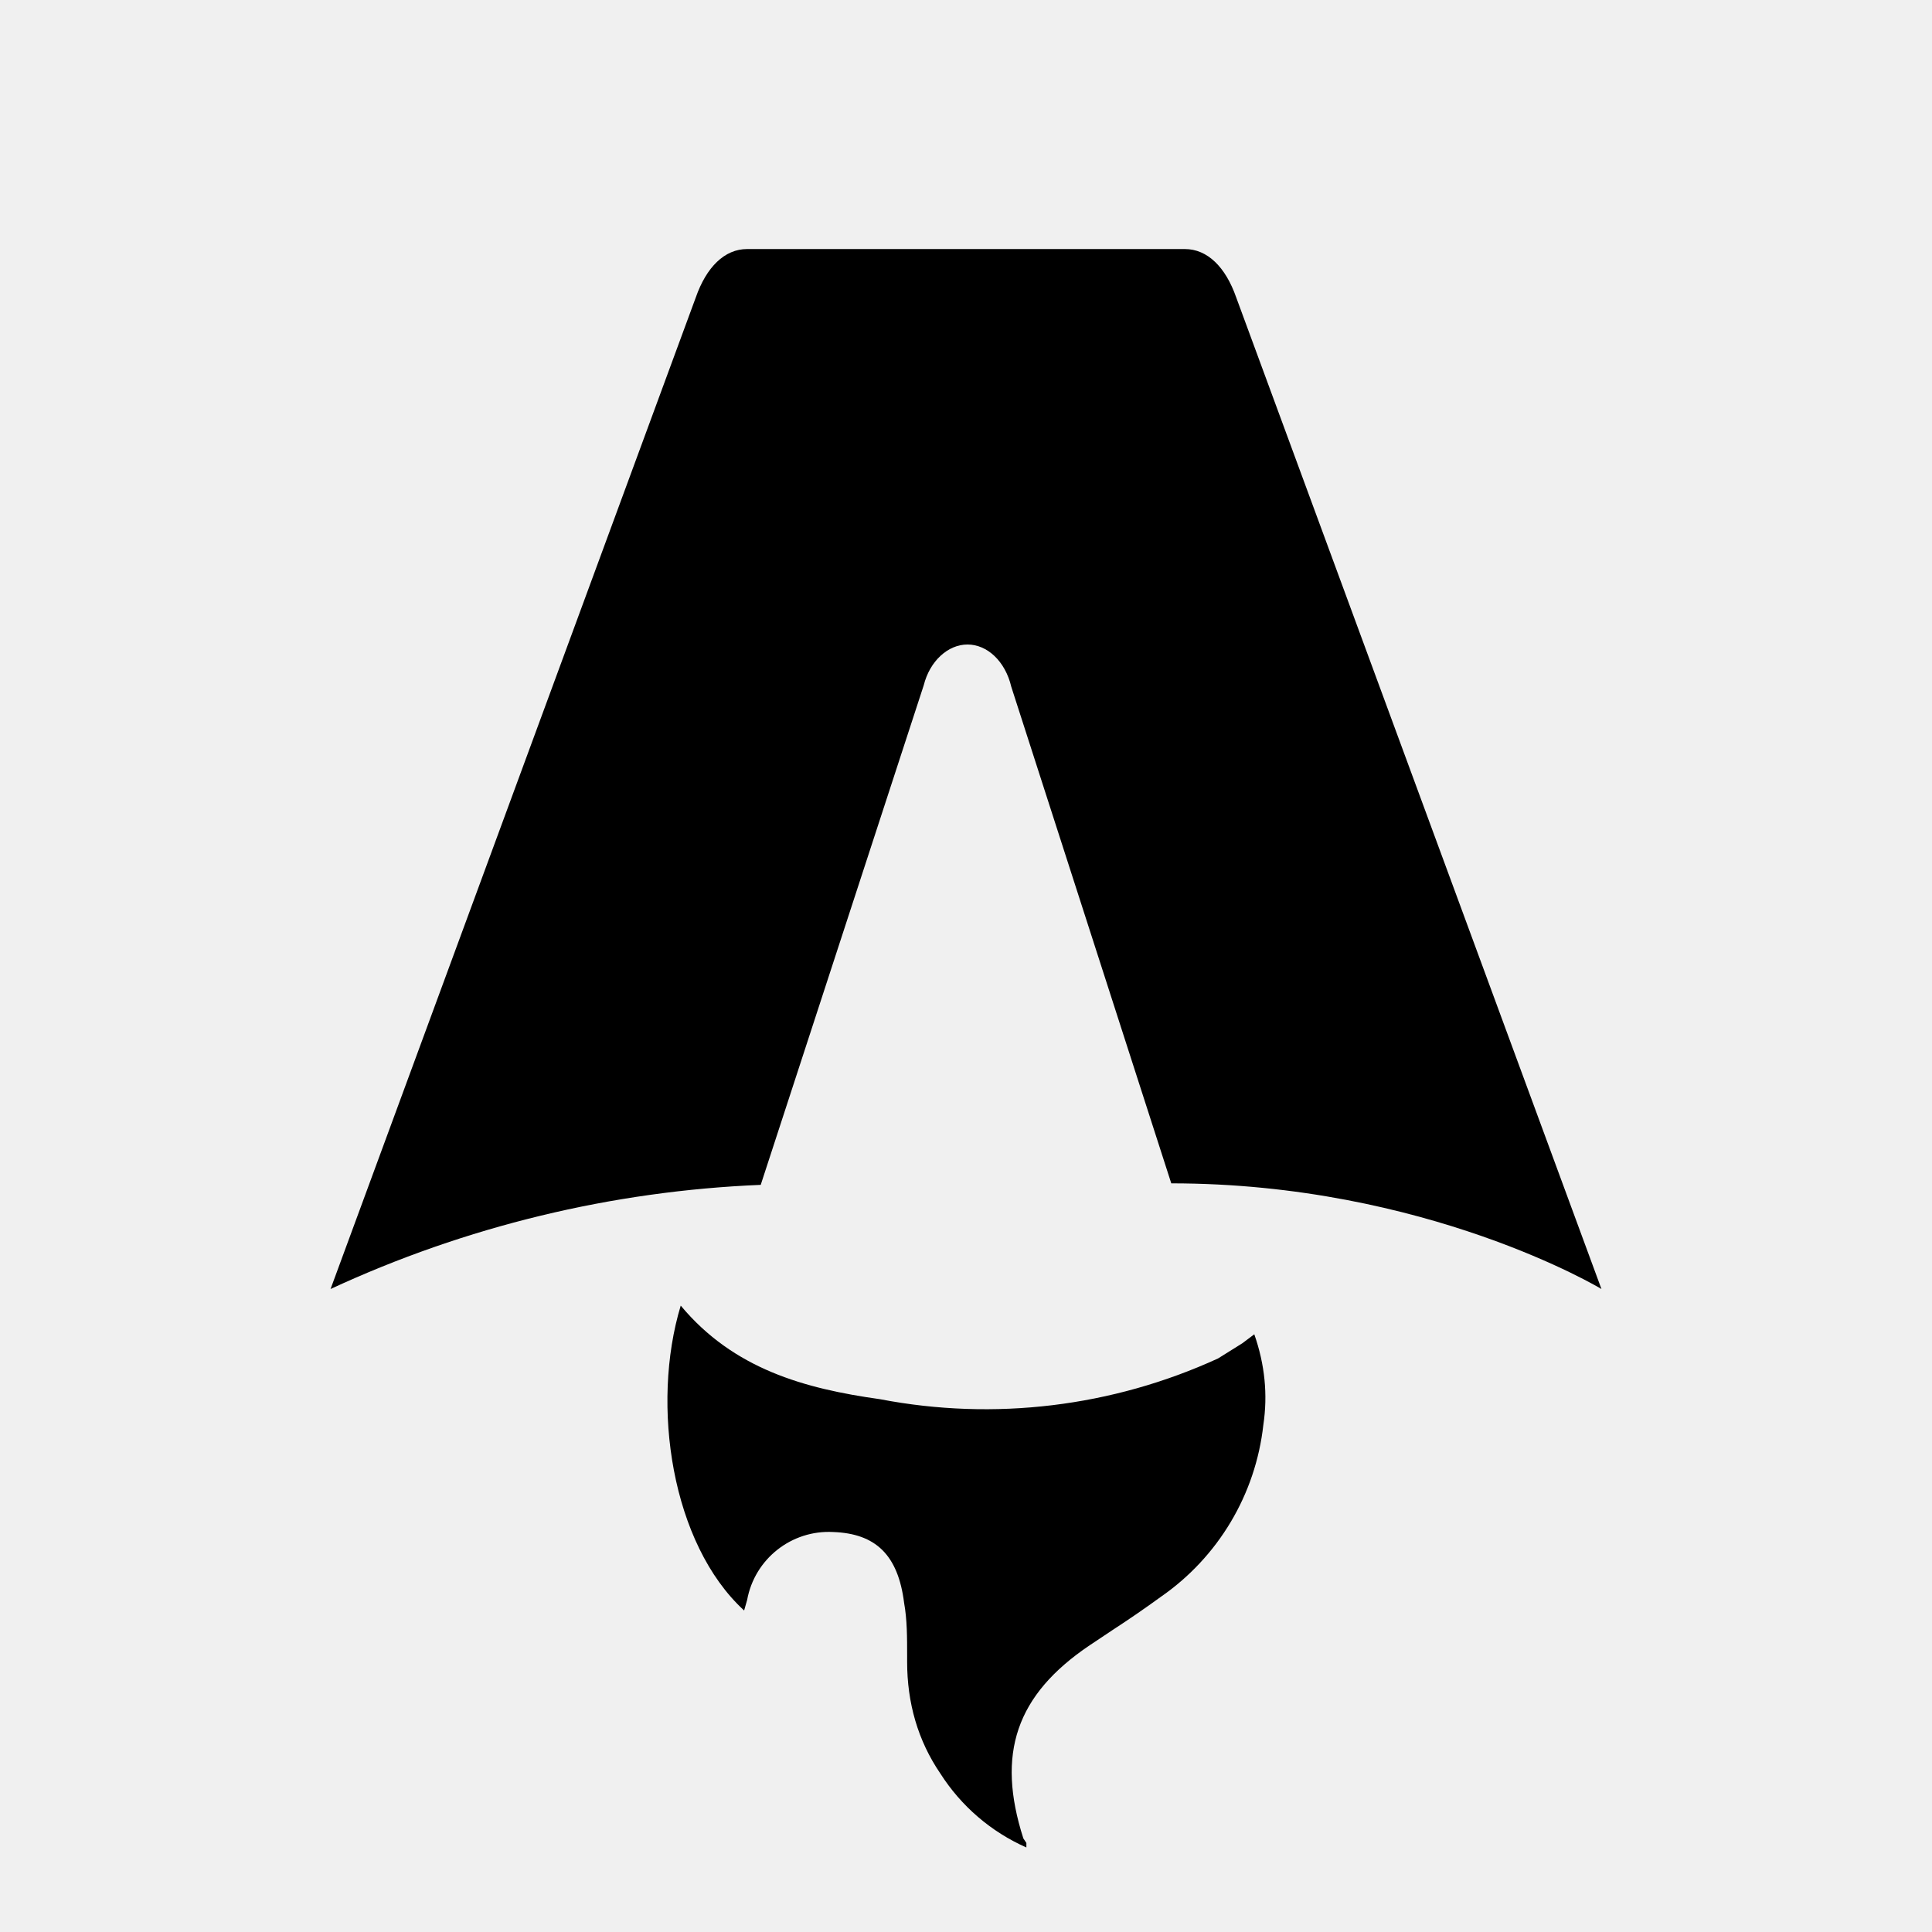
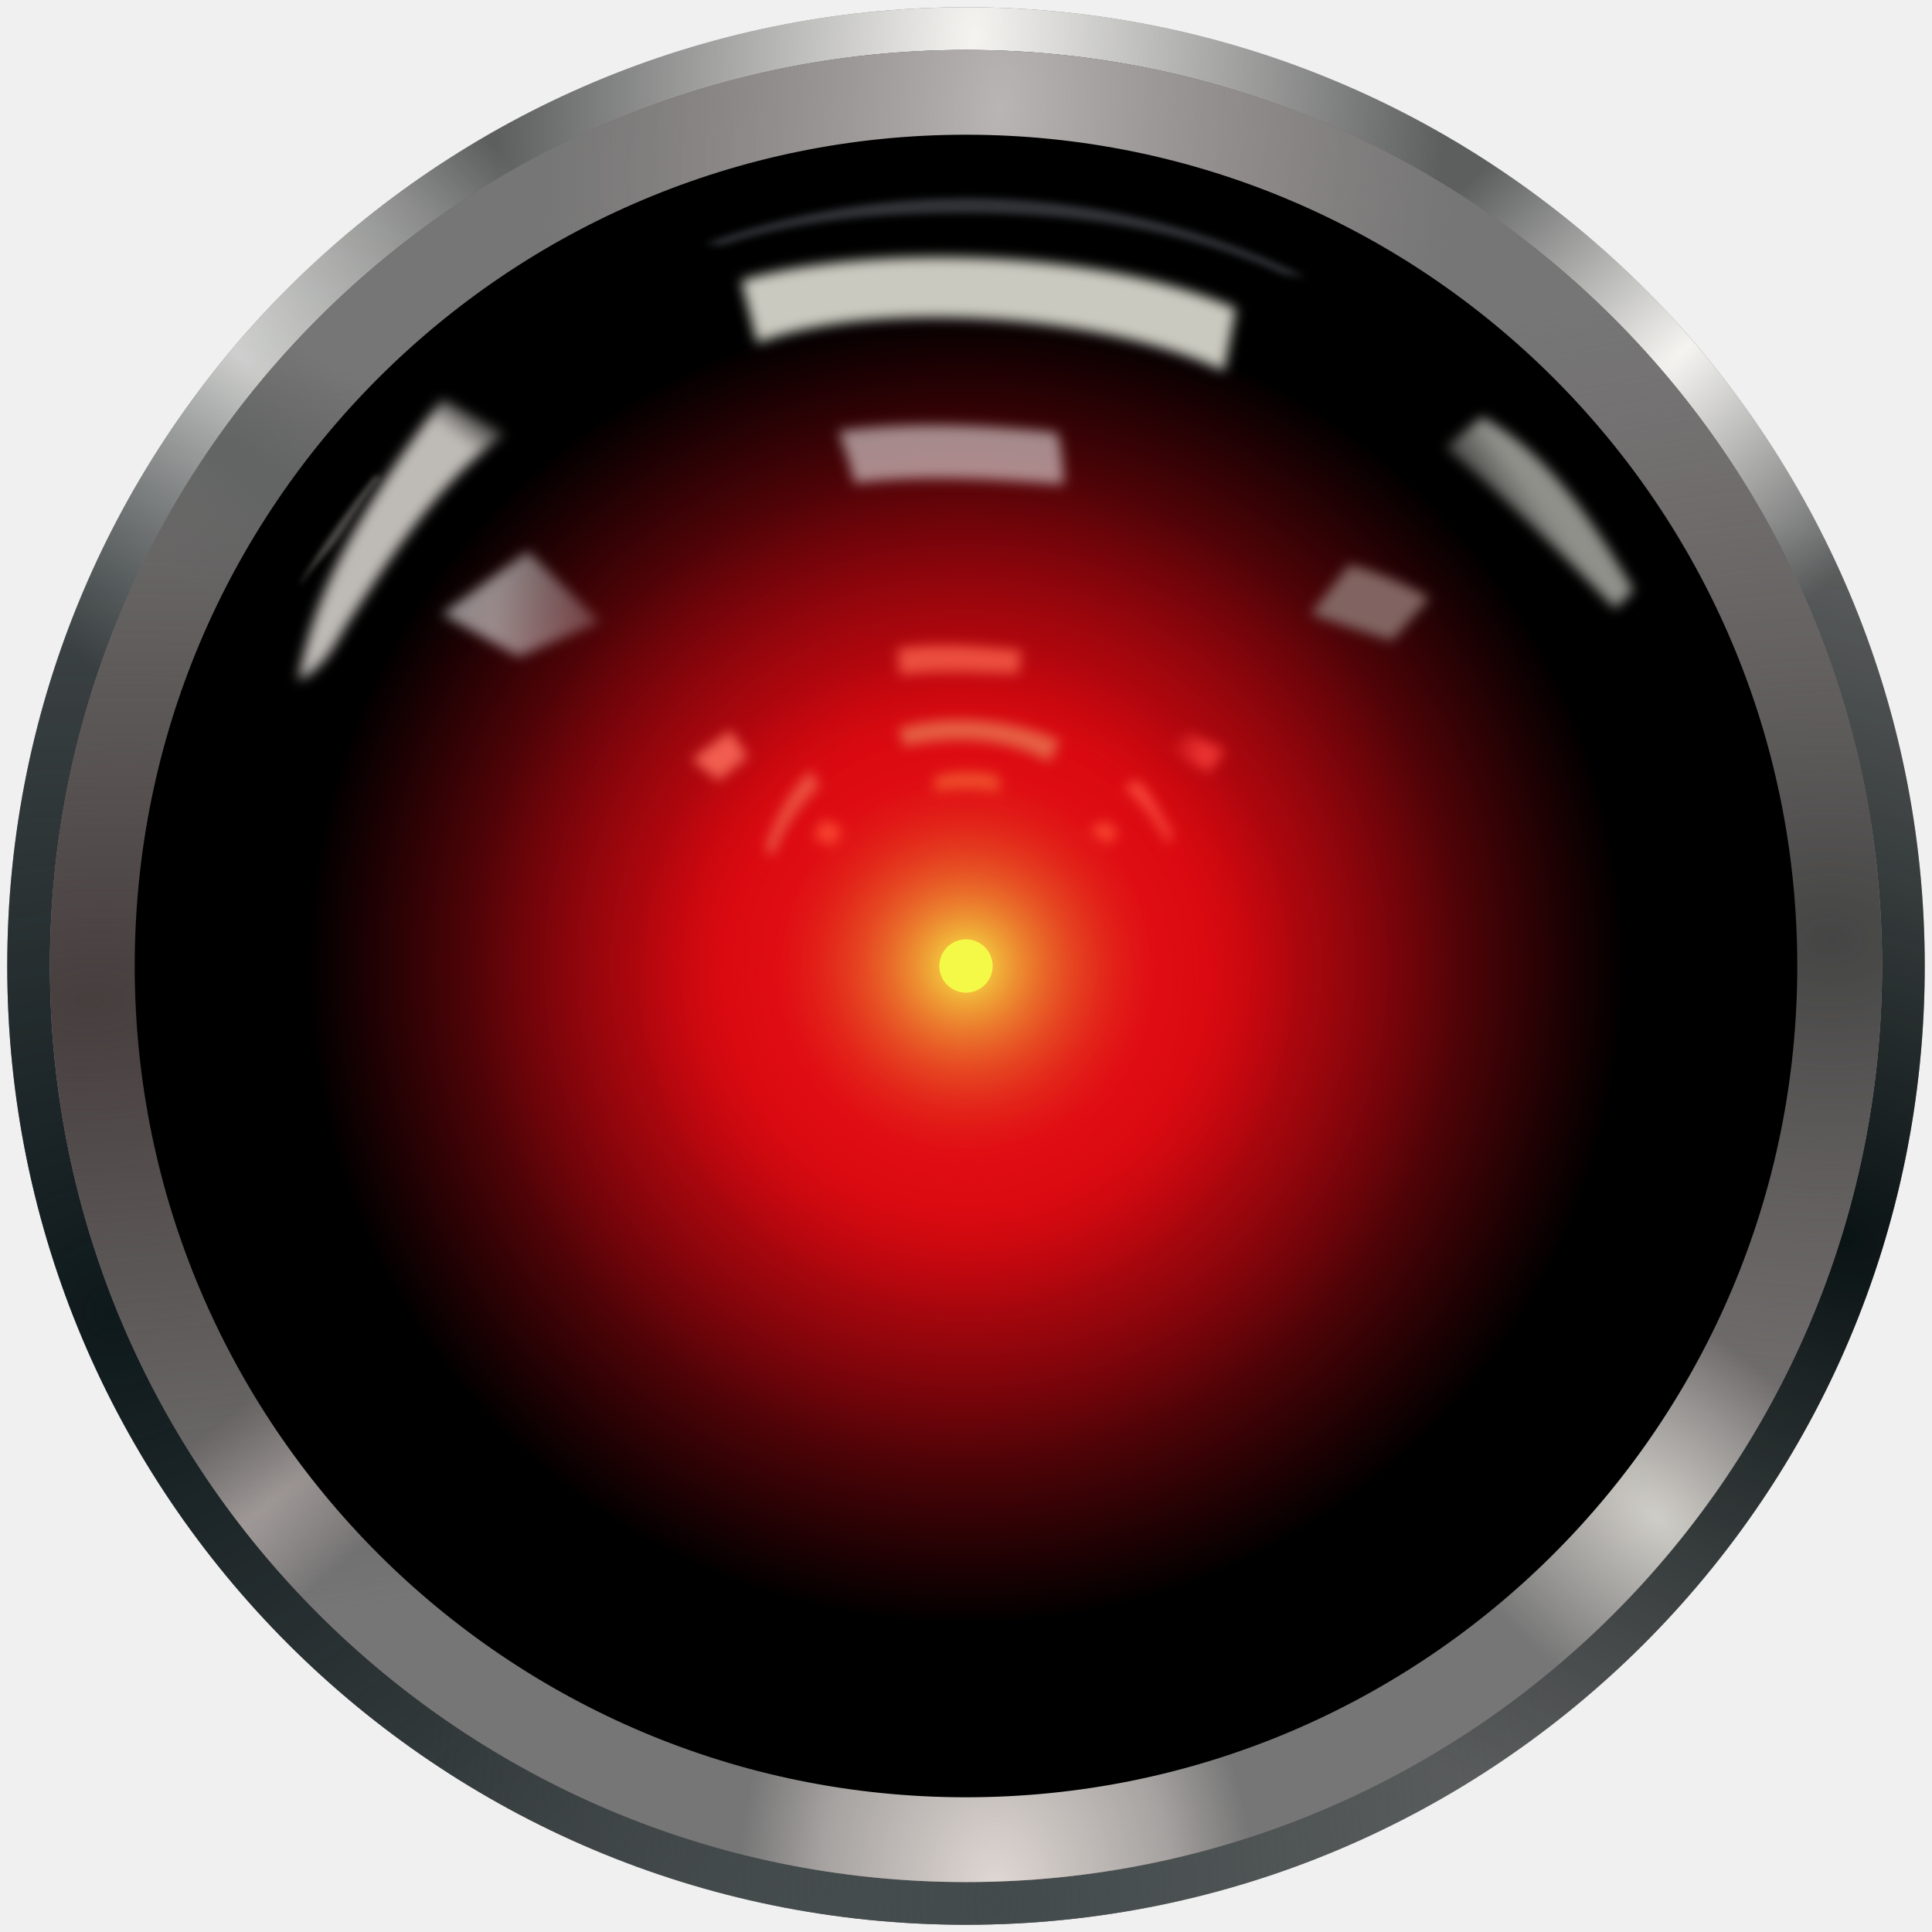
- <svg xmlns="http://www.w3.org/2000/svg" fill="none" viewBox="0 0 128 128">
-   <path d="M50.4 78.5a75.1 75.1 0 0 0-28.5 6.9l24.2-65.7c.7-2 1.9-3.2 3.4-3.2h29c1.5 0 2.7 1.2 3.4 3.2l24.2 65.7s-11.6-7-28.5-7L67 45.5c-.4-1.7-1.6-2.8-2.9-2.8-1.3 0-2.5 1.1-2.9 2.7L50.4 78.5Zm-1.1 28.2Zm-4.2-20.2c-2 6.6-.6 15.8 4.2 20.2a17.5 17.5 0 0 1 .2-.7 5.5 5.5 0 0 1 5.7-4.5c2.8.1 4.3 1.5 4.7 4.7.2 1.1.2 2.3.2 3.5v.4c0 2.7.7 5.2 2.2 7.4a13 13 0 0 0 5.7 4.9v-.3l-.2-.3c-1.8-5.6-.5-9.5 4.4-12.8l1.5-1a73 73 0 0 0 3.2-2.2 16 16 0 0 0 6.8-11.4c.3-2 .1-4-.6-6l-.8.6-1.6 1a37 37 0 0 1-22.4 2.7c-5-.7-9.7-2-13.2-6.2Z" />
-   <style>
-         path { fill: #000; }
-         @media (prefers-color-scheme: dark) {
-             path { fill: #FFF; }
-         }
-     </style>
+ <svg xmlns="http://www.w3.org/2000/svg" xmlns:xlink="http://www.w3.org/1999/xlink" version="1.1" width="256" height="256" id="svg2">
+   <defs id="defs4">
+     <linearGradient id="linearGradient4716">
+       <stop id="stop4718" style="stop-color:#0a1314;stop-opacity:1" offset="0" />
+       <stop id="stop4720" style="stop-color:#0a1314;stop-opacity:0" offset="1" />
+     </linearGradient>
+     <linearGradient id="linearGradient4698">
+       <stop id="stop4700" style="stop-color:#424a4b;stop-opacity:1" offset="0" />
+       <stop id="stop4702" style="stop-color:#424a4b;stop-opacity:0" offset="1" />
+     </linearGradient>
+     <linearGradient id="linearGradient4680">
+       <stop id="stop4682" style="stop-color:#0e191c;stop-opacity:1" offset="0" />
+       <stop id="stop4684" style="stop-color:#0e191c;stop-opacity:0" offset="1" />
+     </linearGradient>
+     <linearGradient id="linearGradient4662">
+       <stop id="stop4664" style="stop-color:#f5f4f1;stop-opacity:1" offset="0" />
+       <stop id="stop4666" style="stop-color:#f5f4f1;stop-opacity:0" offset="1" />
+     </linearGradient>
+     <linearGradient id="linearGradient4632">
+       <stop id="stop4634" style="stop-color:#626463;stop-opacity:1" offset="0" />
+       <stop id="stop4636" style="stop-color:#626463;stop-opacity:0" offset="1" />
+     </linearGradient>
+     <linearGradient id="linearGradient4622">
+       <stop id="stop4624" style="stop-color:#b9b5b4;stop-opacity:1" offset="0" />
+       <stop id="stop4626" style="stop-color:#9d9290;stop-opacity:0" offset="1" />
+     </linearGradient>
+     <linearGradient id="linearGradient4594">
+       <stop id="stop4596" style="stop-color:#473e3e;stop-opacity:1" offset="0" />
+       <stop id="stop4598" style="stop-color:#473e3e;stop-opacity:0" offset="1" />
+     </linearGradient>
+     <linearGradient id="linearGradient4584">
+       <stop id="stop4586" style="stop-color:#b1aba9;stop-opacity:1" offset="0" />
+       <stop id="stop4588" style="stop-color:#b1aba9;stop-opacity:0" offset="1" />
+     </linearGradient>
+     <linearGradient id="linearGradient4572">
+       <stop id="stop4574" style="stop-color:#e0d8d4;stop-opacity:1" offset="0" />
+       <stop id="stop4580" style="stop-color:#e0d8d4;stop-opacity:0.455" offset="0.676" />
+       <stop id="stop4576" style="stop-color:#e0d8d4;stop-opacity:0" offset="1" />
+     </linearGradient>
+     <linearGradient id="linearGradient4562">
+       <stop id="stop4564" style="stop-color:#cfcdc7;stop-opacity:1" offset="0" />
+       <stop id="stop4566" style="stop-color:#cfcdc7;stop-opacity:0" offset="1" />
+     </linearGradient>
+     <linearGradient id="linearGradient4546">
+       <stop id="stop4548" style="stop-color:#444544;stop-opacity:1" offset="0" />
+       <stop id="stop4550" style="stop-color:#706062;stop-opacity:0" offset="1" />
+     </linearGradient>
+     <linearGradient id="linearGradient4454">
+       <stop id="stop4456" style="stop-color:#bebbb6;stop-opacity:1" offset="0" />
+       <stop id="stop4458" style="stop-color:#bebbb6;stop-opacity:0" offset="1" />
+     </linearGradient>
+     <linearGradient id="linearGradient4446">
+       <stop id="stop4448" style="stop-color:#8f908a;stop-opacity:1" offset="0" />
+       <stop id="stop4450" style="stop-color:#8f908a;stop-opacity:0" offset="1" />
+     </linearGradient>
+     <linearGradient id="linearGradient4438">
+       <stop id="stop4440" style="stop-color:#ffffff;stop-opacity:1" offset="0" />
+       <stop id="stop4442" style="stop-color:#ffffff;stop-opacity:0" offset="1" />
+     </linearGradient>
+     <linearGradient id="linearGradient4430">
+       <stop id="stop4432" style="stop-color:#ea3231;stop-opacity:1" offset="0" />
+       <stop id="stop4434" style="stop-color:#ea3231;stop-opacity:0" offset="1" />
+     </linearGradient>
+     <linearGradient id="linearGradient3971">
+       <stop id="stop3973" style="stop-color:#ea1117;stop-opacity:1" offset="0" />
+       <stop id="stop3975" style="stop-color:#d3070e;stop-opacity:1" offset="0.37" />
+       <stop id="stop3977" style="stop-color:#c10914;stop-opacity:0" offset="1" />
+     </linearGradient>
+     <linearGradient id="linearGradient3862">
+       <stop id="stop3864" style="stop-color:#ea1117;stop-opacity:1" offset="0" />
+       <stop id="stop3866" style="stop-color:#ea1117;stop-opacity:0" offset="1" />
+     </linearGradient>
+     <linearGradient id="linearGradient3798">
+       <stop id="stop3800" style="stop-color:#f8ee46;stop-opacity:1" offset="0" />
+       <stop id="stop3802" style="stop-color:#d3321c;stop-opacity:0" offset="1" />
+     </linearGradient>
+     <linearGradient id="linearGradient3774">
+       <stop id="stop3776" style="stop-color:#ea1117;stop-opacity:1" offset="0" />
+       <stop id="stop3782" style="stop-color:#cd0d14;stop-opacity:1" offset="0.37" />
+       <stop id="stop3778" style="stop-color:#c10914;stop-opacity:0" offset="1" />
+     </linearGradient>
+     <filter color-interpolation-filters="sRGB" id="filter4426">
+       <feGaussianBlur id="feGaussianBlur4428" stdDeviation="0.796" />
+     </filter>
+     <filter x="-0.015" y="-0.107" width="1.03" height="1.213" color-interpolation-filters="sRGB" id="filter4487">
+       <feGaussianBlur id="feGaussianBlur4489" stdDeviation="0.493" />
+     </filter>
+     <filter color-interpolation-filters="sRGB" id="filter4511">
+       <feGaussianBlur id="feGaussianBlur4513" stdDeviation="0.368" />
+     </filter>
+     <radialGradient cx="355.618" cy="263.474" r="214.643" fx="355.618" fy="263.474" id="radialGradient4735" xlink:href="#linearGradient4662" gradientUnits="userSpaceOnUse" gradientTransform="matrix(0.4959054,0.02361451,-0.04756507,0.9988681,191.7973,-8.09953)" />
+     <radialGradient cx="688.202" cy="322.613" r="214.643" fx="688.202" fy="322.613" id="radialGradient4737" xlink:href="#linearGradient4662" gradientUnits="userSpaceOnUse" gradientTransform="matrix(0.1889165,0.2085952,-0.7412041,0.6712798,623.5469,-26.52814)" />
+     <radialGradient cx="-50.827" cy="568.555" r="214.643" fx="-50.827" fy="568.555" id="radialGradient4739" xlink:href="#linearGradient4662" gradientUnits="userSpaceOnUse" gradientTransform="matrix(0.2419807,-0.242517,0.7210958,0.719501,-205.9529,-86.12114)" />
+     <radialGradient cx="143.292" cy="560.576" r="214.643" fx="143.292" fy="560.576" id="radialGradient4741" xlink:href="#linearGradient4680" gradientUnits="userSpaceOnUse" gradientTransform="matrix(0.5573708,1.122709,-1.015343,0.5040684,651.4724,105.5663)" />
+     <radialGradient cx="359.537" cy="680.741" r="214.643" fx="359.537" fy="680.741" id="radialGradient4743" xlink:href="#linearGradient4698" gradientUnits="userSpaceOnUse" gradientTransform="matrix(0.5942993,-0.0196788,0.03309447,0.9994522,124.4858,7.504054)" />
+     <radialGradient cx="549.073" cy="531.27" r="214.643" fx="549.073" fy="531.27" id="radialGradient4745" xlink:href="#linearGradient4716" gradientUnits="userSpaceOnUse" gradientTransform="matrix(-0.2895114,0.6189785,-1.02617,-0.4799669,1253.21,446.3979)" />
+     <radialGradient cx="137.356" cy="130.312" r="87.547" fx="137.356" fy="130.312" id="radialGradient4965" xlink:href="#linearGradient3774" gradientUnits="userSpaceOnUse" />
+     <radialGradient cx="137.356" cy="130.312" r="87.547" fx="137.356" fy="130.312" id="radialGradient4967" xlink:href="#linearGradient3971" gradientUnits="userSpaceOnUse" />
+     <radialGradient cx="126.875" cy="125.125" r="44.125" fx="126.875" fy="125.125" id="radialGradient4969" xlink:href="#linearGradient3862" gradientUnits="userSpaceOnUse" />
+     <radialGradient cx="493.207" cy="120.236" r="20.153" fx="493.207" fy="120.236" id="radialGradient4971" xlink:href="#linearGradient3798" gradientUnits="userSpaceOnUse" gradientTransform="matrix(0.7562189,0,0,0.7562189,120.2345,29.31114)" />
+     <linearGradient x1="59.75" y1="853.862" x2="63.5" y2="848.862" id="linearGradient4973" xlink:href="#linearGradient4454" gradientUnits="userSpaceOnUse" />
+     <linearGradient x1="65.5" y1="878.362" x2="89" y2="879.862" id="linearGradient4975" xlink:href="#linearGradient4438" gradientUnits="userSpaceOnUse" />
+     <linearGradient x1="159.099" y1="895.738" x2="155.033" y2="895.208" id="linearGradient4977" xlink:href="#linearGradient4430" gradientUnits="userSpaceOnUse" />
+     <linearGradient x1="201.5" y1="859.362" x2="192.5" y2="865.862" id="linearGradient4979" xlink:href="#linearGradient4446" gradientUnits="userSpaceOnUse" />
+     <radialGradient cx="565.671" cy="446.365" r="214.643" fx="565.671" fy="446.365" id="radialGradient4981" xlink:href="#linearGradient4546" gradientUnits="userSpaceOnUse" gradientTransform="matrix(-0.01141222,0.7200172,-0.9880705,-0.01566569,1003.895,64.80112)" />
+     <radialGradient cx="525.851" cy="583.234" r="214.643" fx="525.851" fy="583.234" id="radialGradient4983" xlink:href="#linearGradient4562" gradientUnits="userSpaceOnUse" gradientTransform="matrix(-0.1301984,0.1466573,-0.2594175,-0.2303042,735.4944,657.5781)" />
+     <radialGradient cx="338.531" cy="703.868" r="214.643" fx="338.531" fy="703.868" id="radialGradient4985" xlink:href="#linearGradient4572" gradientUnits="userSpaceOnUse" gradientTransform="matrix(-0.2799544,0.0091529,-0.01235873,-0.3780045,464.474,950.8748)" />
+     <radialGradient cx="241.977" cy="591.316" r="214.643" fx="241.977" fy="591.316" id="radialGradient4987" xlink:href="#linearGradient4584" gradientUnits="userSpaceOnUse" gradientTransform="matrix(0.0653018,0.07876991,-0.5136419,0.425819,480.052,325.1019)" />
+     <radialGradient cx="148.805" cy="479.248" r="214.643" fx="148.805" fy="479.248" id="radialGradient4989" xlink:href="#linearGradient4594" gradientUnits="userSpaceOnUse" gradientTransform="matrix(0.03414964,0.6919551,-1.316229,0.06495088,774.5239,345.1539)" />
+     <radialGradient cx="361.886" cy="270.588" r="214.643" fx="361.886" fy="270.588" id="radialGradient4991" xlink:href="#linearGradient4622" gradientUnits="userSpaceOnUse" gradientTransform="matrix(0.5025394,0.0288342,-0.05728614,0.9983578,195.5249,-9.990331)" />
+     <radialGradient cx="113.196" cy="362.848" r="214.643" fx="113.196" fy="362.848" id="radialGradient4993" xlink:href="#linearGradient4632" gradientUnits="userSpaceOnUse" gradientTransform="matrix(-0.08238352,0.1153369,-0.8137335,-0.5812382,490.5272,552.4284)" />
+   </defs>
+   <g transform="translate(0,-796.3622)" id="layer1">
+     <g transform="translate(-727,-21)" id="g4726">
+       <path d="m 568.571,471.291 a 214.643,214.643 0 1 1 -429.286,0 214.643,214.643 0 1 1 429.286,0 z" transform="matrix(0.5918686,0,0,0.5918686,645.5208,666.42)" id="path4724" style="fill:#5d5f5f;fill-opacity:1;stroke:none" />
+       <path d="m 568.571,471.291 a 214.643,214.643 0 1 1 -429.286,0 214.643,214.643 0 1 1 429.286,0 z" transform="matrix(0.5918686,0,0,0.5918686,645.5208,666.42)" id="path4642" style="fill:url(#radialGradient4735);fill-opacity:1;stroke:none" />
+       <path d="m 568.571,471.291 a 214.643,214.643 0 1 1 -429.286,0 214.643,214.643 0 1 1 429.286,0 z" transform="matrix(0.5918686,0,0,0.5918686,645.5208,666.42)" id="path4670" style="fill:url(#radialGradient4737);fill-opacity:1;stroke:none" />
+       <path d="m 568.571,471.291 a 214.643,214.643 0 1 1 -429.286,0 214.643,214.643 0 1 1 429.286,0 z" transform="matrix(0.5918686,0,0,0.5918686,645.5208,666.42)" id="path4674" style="fill:url(#radialGradient4739);fill-opacity:1;stroke:none" />
+       <path d="m 568.571,471.291 a 214.643,214.643 0 1 1 -429.286,0 214.643,214.643 0 1 1 429.286,0 z" transform="matrix(0.5918686,0,0,0.5918686,645.5208,666.42)" id="path4678" style="fill:url(#radialGradient4741);fill-opacity:1;stroke:none" />
+       <path d="m 568.571,471.291 a 214.643,214.643 0 1 1 -429.286,0 214.643,214.643 0 1 1 429.286,0 z" transform="matrix(0.5918686,0,0,0.5918686,645.5208,666.42)" id="path4688" style="fill:url(#radialGradient4743);fill-opacity:1;stroke:none" />
+       <path d="m 568.571,471.291 a 214.643,214.643 0 1 1 -429.286,0 214.643,214.643 0 1 1 429.286,0 z" transform="matrix(0.5918686,0,0,0.5918686,645.5208,666.42)" id="path4706" style="fill:url(#radialGradient4745);fill-opacity:1;stroke:none" />
+     </g>
+     <g id="g4924">
+       <path d="m 568.571,471.291 a 214.643,214.643 0 1 1 -429.286,0 214.643,214.643 0 1 1 429.286,0 z" transform="matrix(0.5655139,0,0,0.5655139,-72.15152,657.8407)" id="path3766" style="fill:#706062;fill-opacity:1;stroke:none" />
+       <path d="m 568.571,471.291 a 214.643,214.643 0 1 1 -429.286,0 214.643,214.643 0 1 1 429.286,0 z" transform="matrix(0.5655139,0,0,0.5655139,-72.15152,657.8407)" id="path4556" style="fill:#767676;fill-opacity:1;stroke:none" />
+       <path d="m 568.571,471.291 a 214.643,214.643 0 1 1 -429.286,0 214.643,214.643 0 1 1 429.286,0 z" transform="matrix(0.5655139,0,0,0.5655139,-72.15152,657.8407)" id="path4544" style="fill:url(#radialGradient4981);fill-opacity:1;stroke:none" />
+       <path d="m 568.571,471.291 a 214.643,214.643 0 1 1 -429.286,0 214.643,214.643 0 1 1 429.286,0 z" transform="matrix(0.5655139,0,0,0.5655139,-72.15152,657.8407)" id="path4560" style="fill:url(#radialGradient4983);fill-opacity:1;stroke:none" />
+       <path d="m 568.571,471.291 a 214.643,214.643 0 1 1 -429.286,0 214.643,214.643 0 1 1 429.286,0 z" transform="matrix(0.5655139,0,0,0.5655139,-72.15152,657.8407)" id="path4570" style="fill:url(#radialGradient4985);fill-opacity:1;stroke:none" />
+       <path d="m 568.571,471.291 a 214.643,214.643 0 1 1 -429.286,0 214.643,214.643 0 1 1 429.286,0 z" transform="matrix(0.5655139,0,0,0.5655139,-72.15152,657.8407)" id="path4582" style="fill:url(#radialGradient4987);fill-opacity:1;stroke:none" />
+       <path d="m 568.571,471.291 a 214.643,214.643 0 1 1 -429.286,0 214.643,214.643 0 1 1 429.286,0 z" transform="matrix(0.5655139,0,0,0.5655139,-72.15152,657.8407)" id="path4592" style="fill:url(#radialGradient4989);fill-opacity:1;stroke:none" />
+       <path d="m 568.571,471.291 a 214.643,214.643 0 1 1 -429.286,0 214.643,214.643 0 1 1 429.286,0 z" transform="matrix(0.5655139,0,0,0.5655139,-72.15152,657.8407)" id="path4602" style="fill:url(#radialGradient4991);fill-opacity:1;stroke:none" />
+       <path d="m 568.571,471.291 a 214.643,214.643 0 1 1 -429.286,0 214.643,214.643 0 1 1 429.286,0 z" transform="matrix(0.5655139,0,0,0.5655139,-72.15152,657.8407)" id="path4630" style="fill:url(#radialGradient4993);fill-opacity:1;stroke:none" />
+     </g>
+     <g transform="translate(-2.2167876e-7,-3.5831251e-6)" id="g4879">
+       <g id="g4800">
+         <path d="m 568.571,471.291 a 214.643,214.643 0 1 1 -429.286,0 214.643,214.643 0 1 1 429.286,0 z" transform="matrix(0.5119809,0,0,0.5119809,-53.20465,683.0703)" id="path3768" style="fill:#000000;fill-opacity:1;stroke:#000000;stroke-opacity:1" />
+         <g id="g4785">
+           <path d="m 224.153,130.312 a 86.797,86.797 0 1 1 -173.595,0 86.797,86.797 0 1 1 173.595,0 z" transform="matrix(0.7494163,0,0,0.7494163,25.06355,826.7044)" id="path3874" style="opacity:0.381;fill:url(#radialGradient4965);fill-opacity:1;stroke:none" />
+           <path d="m 224.153,130.312 a 86.797,86.797 0 1 1 -173.595,0 86.797,86.797 0 1 1 173.595,0 z" transform="translate(-9.355499,794.0504)" id="path3772" style="fill:url(#radialGradient4967);fill-opacity:1;stroke:none" />
+           <path d="m 170.25,125.125 a 43.375,43.375 0 1 1 -86.75,0 43.375,43.375 0 1 1 86.75,0 z" transform="translate(1.125,801.2372)" id="path3860" style="fill:url(#radialGradient4969);fill-opacity:1;stroke:#ef1d00;stroke-width:1.5;stroke-linecap:round;stroke-linejoin:round;stroke-miterlimit:4;stroke-opacity:0;stroke-dasharray:none;stroke-dashoffset:0" />
+           <path d="m 513.36,120.236 a 20.153,20.153 0 1 1 -40.305,0 20.153,20.153 0 1 1 40.305,0 z" transform="matrix(1.684317,0,0,1.684317,-702.7171,721.8474)" id="path3796" style="fill:url(#radialGradient4971);fill-opacity:1;stroke:none" />
+           <path d="m 498.51,117.937 a 4.066,4.066 0 1 1 -8.132,0 4.066,4.066 0 1 1 8.132,0 z" transform="matrix(0.8695652,0,0,0.8695652,-301.9517,821.8079)" id="path3818" style="fill:#f4f846;fill-opacity:1;stroke:none" />
+         </g>
+       </g>
+       <g id="g4859">
+         <g id="g4393" style="filter:url(#filter4426)">
+           <path d="m 98.203,833.523 2.121,8.309 c 15.361,-5.88 45.98,-3.833 61.872,3.712 l 1.591,-8.309 C 143.785,828.554 112.399,829.165 98.203,833.523 z" id="path4007" style="fill:#c9c9bf;fill-opacity:1;stroke:none" />
+           <path d="m 58.605,849.256 c -13.041,17.051 -17.381,27.717 -19.092,37.3 3.263,-1.563 4.807,-4.568 6.341,-7.261 6.117,-9.486 12.364,-19.077 21.059,-25.443 z" id="path4009" style="fill:url(#linearGradient4973);fill-opacity:1;stroke:none" />
+           <path d="m 58.605,877.717 11.314,-8.309 9.546,9.369 -10.783,4.596 z" id="path4011" style="opacity:0.538;fill:url(#linearGradient4975);fill-opacity:1;stroke:none" />
+           <path d="m 111.107,853.499 c 9.392,-1.298 19.13,-0.87 28.991,0.177 0.569,2.023 0.783,4.402 0.884,6.894 -9.251,-0.687 -18.503,-1.334 -27.754,-0.177 -0.425,-2.016 -1.229,-4.411 -2.121,-6.894 z" id="path4013" style="opacity:0.538;fill:#ffffff;fill-opacity:1;stroke:none" />
+           <path d="m 178.813,871.176 -5.127,6.541 c 2.701,0.955 6.198,2.109 10.783,3.536 1.186,-1.421 2.821,-3.293 4.95,-5.657 -2.936,-1.673 -6.263,-3.216 -10.607,-4.419 z" id="path4015" style="fill:#816461;fill-opacity:1;stroke:none" />
+           <path d="m 91.662,896.986 5.127,-3.889 2.298,3.536 -3.889,3.182 z" id="path4017" style="fill:#f15e4f;fill-opacity:1;stroke:none" />
+           <path d="m 118.885,882.313 c 5.813,-0.941 11.075,-0.225 16.44,0.177 l -0.354,3.182 c -5.244,-0.161 -10.489,-0.554 -15.733,0.177 z" id="path4019" style="fill:#ec4e3e;fill-opacity:1;stroke:none" />
+           <path d="m 119.769,895.218 c 7.327,-1.535 13.821,-1.005 19.269,2.121 l 1.414,-2.828 c -7.722,-3.491 -16.363,-3.266 -21.39,-1.591 z" id="path4021" style="fill:#e66044;fill-opacity:1;stroke:none" />
+           <path d="m 160.251,898.754 2.121,-3.005 -4.95,-2.298 -2.652,2.298 z" id="path4023" style="fill:url(#linearGradient4977);fill-opacity:1;stroke:none" />
+           <path d="m 155.301,906.709 c -2.276,-3.534 -2.727,-5.374 -4.773,-7.071 l -1.591,1.061 c 2.47,2.243 4.484,4.828 6.01,7.778 z" id="path4025" style="fill:#f74639;fill-opacity:1;stroke:none" />
+           <path d="m 132.497,901.405 c -2.887,-0.757 -5.775,-0.589 -8.662,-0.177 l 0,-1.945 c 2.702,-0.816 5.548,-0.774 8.485,-0.177 z" id="path4027" style="fill:#ef4d2b;fill-opacity:1;stroke:none" />
+           <path d="m 108.632,900.521 c -3.033,2.759 -5.039,5.903 -6.187,9.369 l -1.061,-1.061 c 1.177,-3.764 2.997,-7.354 6.01,-10.43 z" id="path4029" style="fill:#eb5241;fill-opacity:1;stroke:none" />
+           <path d="m 110.577,908.476 1.061,-2.475 -2.652,-1.061 -1.237,2.475 z" id="path4031" style="fill:#f7432e;fill-opacity:1;stroke:none" />
+           <path d="m 146.993,908.3 1.237,-1.945 -2.121,-1.237 -1.768,1.414 z" id="path4033" style="fill:#f7432e;fill-opacity:1;stroke:none" />
+           <path d="m 191.571,855.65 4.773,-4.066 c 8.446,4.491 14.501,13.367 20.153,22.981 l -2.475,2.475 c -7.308,-7.481 -14.677,-14.84 -22.451,-21.39 z" id="path4035" style="fill:url(#linearGradient4979);fill-opacity:1;stroke:none" />
+         </g>
+         <path d="m 128,26.25 c -12.155,0 -23.819,2.153 -34.625,6.062 l 2.344,0.156 C 105.865,29.076 116.713,28.25 128,28.25 c 15.022,0 29.29,2.249 42.125,8.094 L 173.062,36.75 C 159.479,30.029 144.181,26.25 128,26.25 z" transform="translate(0,796.3622)" id="path4462" style="opacity:0.931;fill:#35373c;fill-opacity:1;stroke:none;filter:url(#filter4487)" />
+         <path d="M 49.719,63 C 46.008,67.465 42.663,72.251 39.75,77.312 l 0.188,0.031 c 1.243,-2.051 3.554,-4.056 4.932,-6.01 1.731,-2.455 3.566,-5.829 5.506,-8.115 z" transform="translate(0,796.3622)" id="path4469" style="opacity:0.393;fill:#bab7b2;fill-opacity:1;stroke:none;filter:url(#filter4511)" />
+       </g>
+     </g>
+   </g>
</svg>
